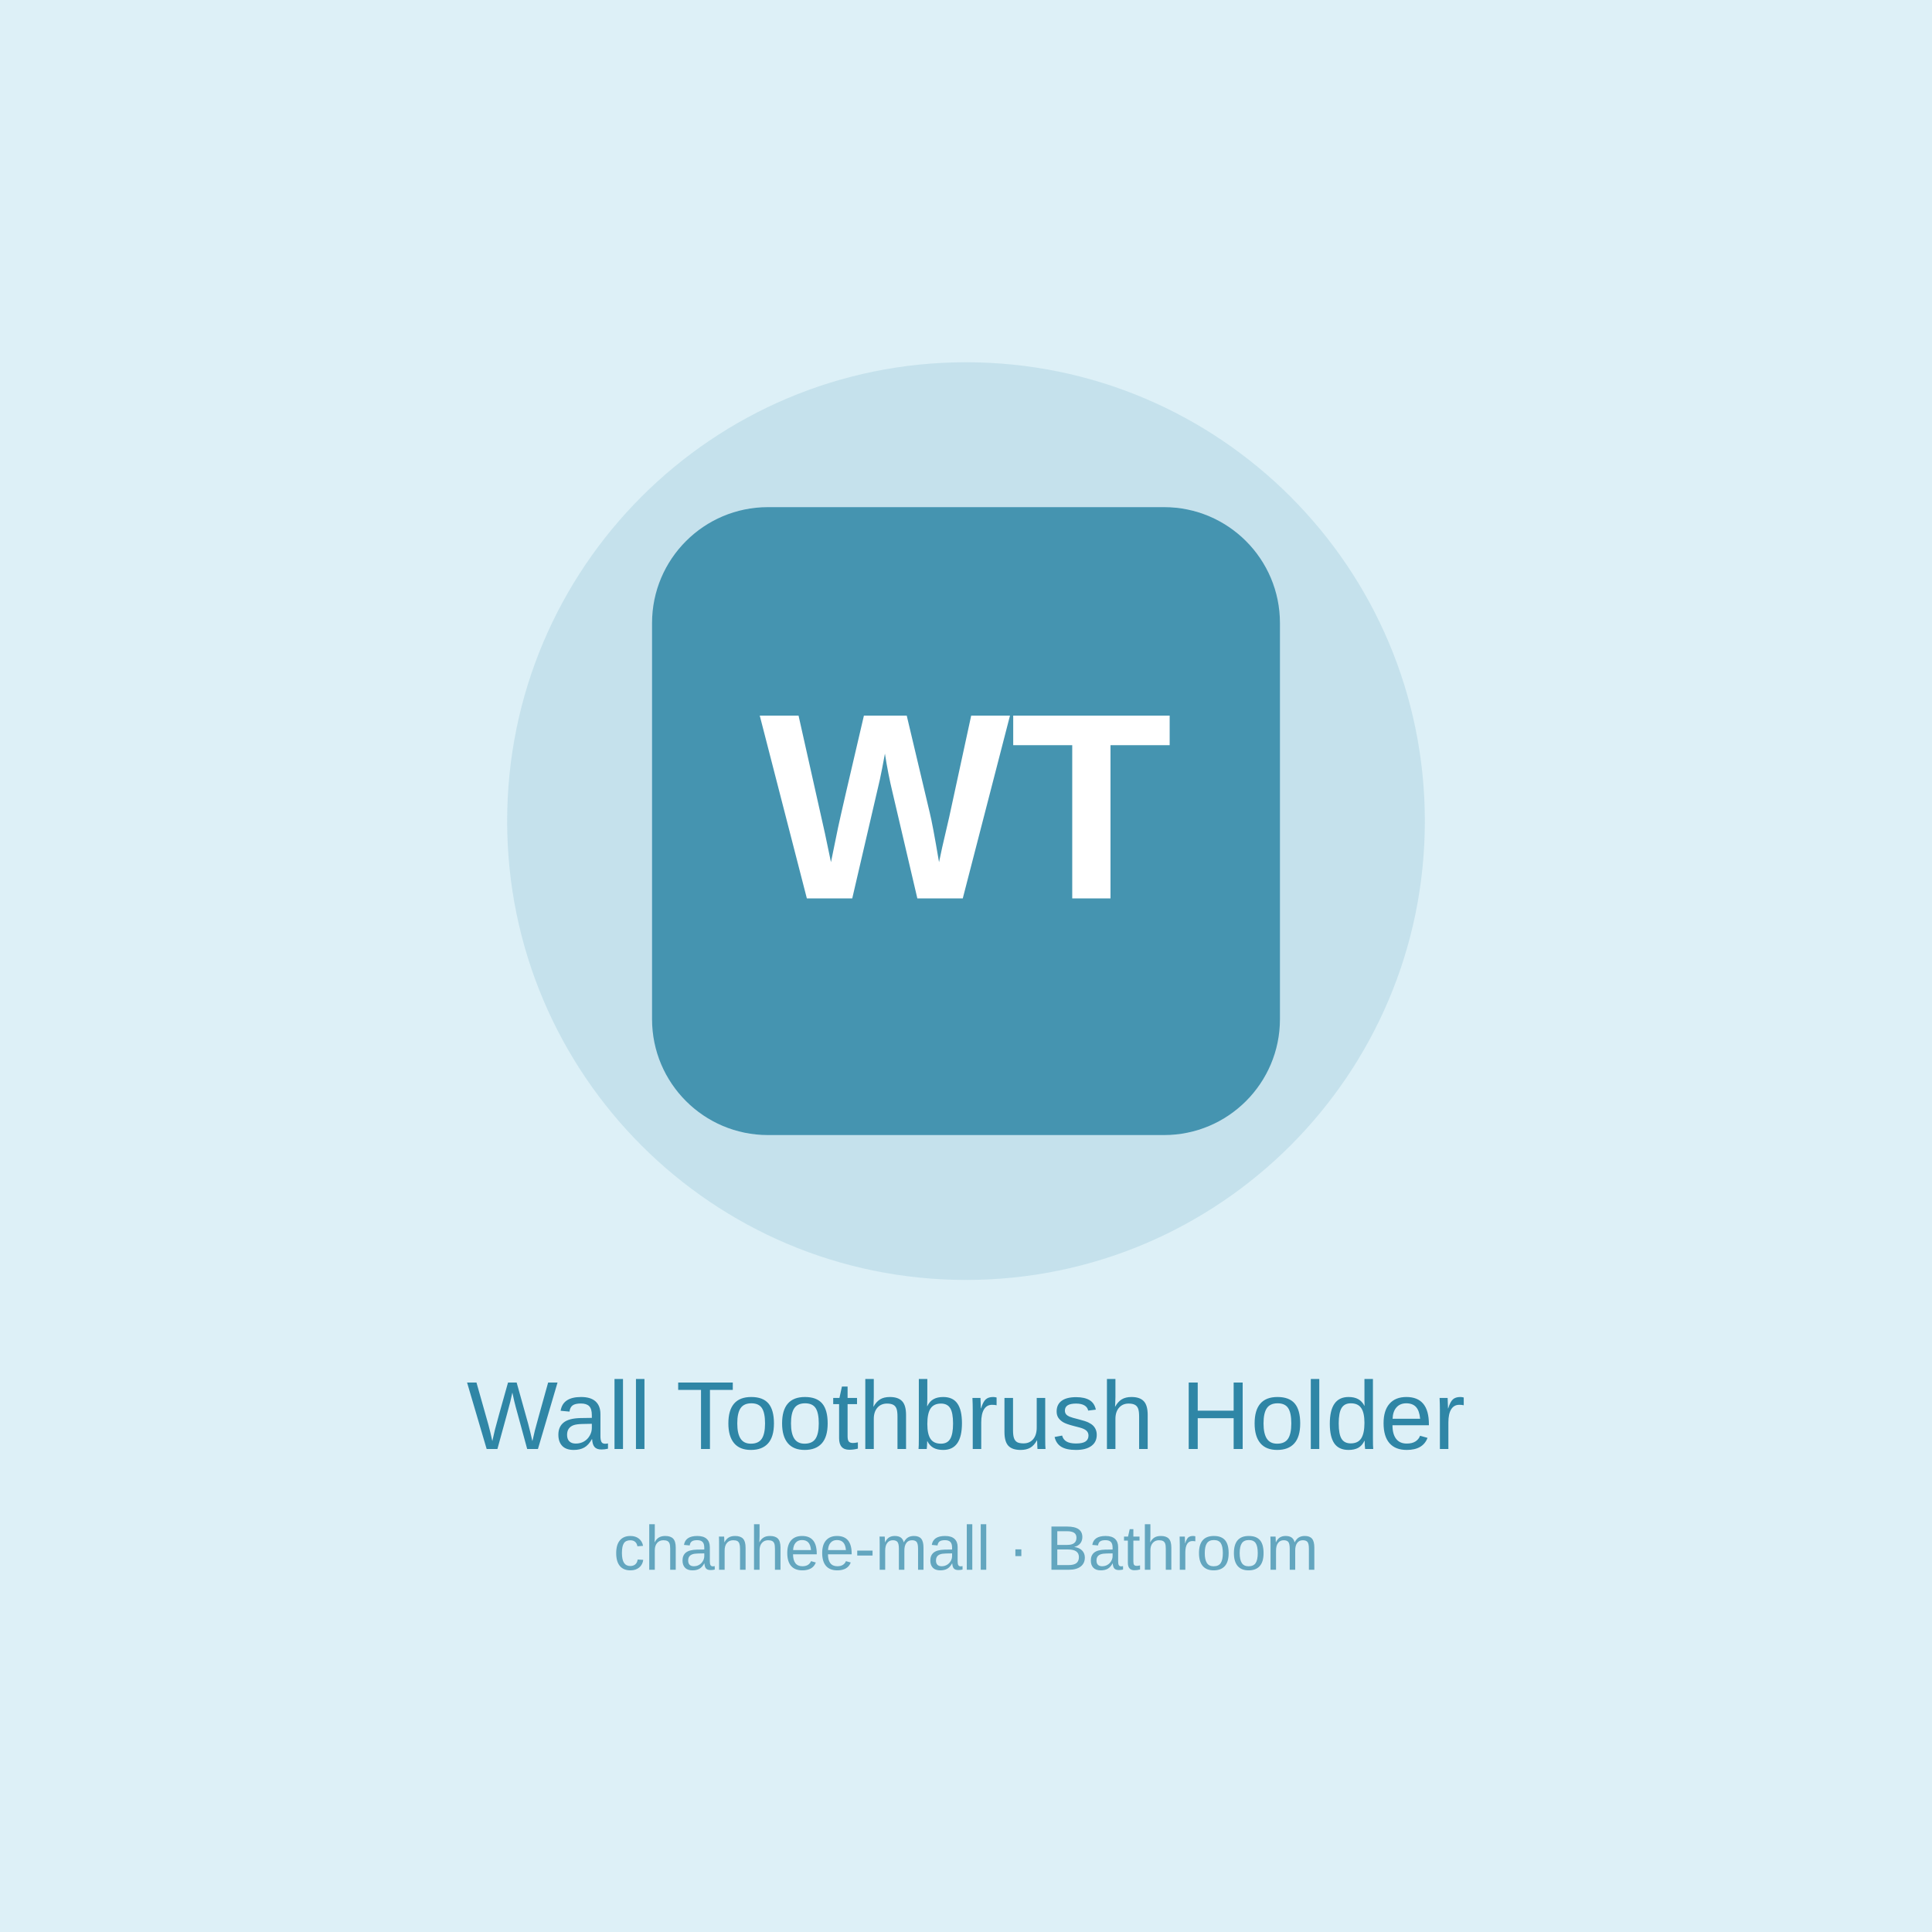
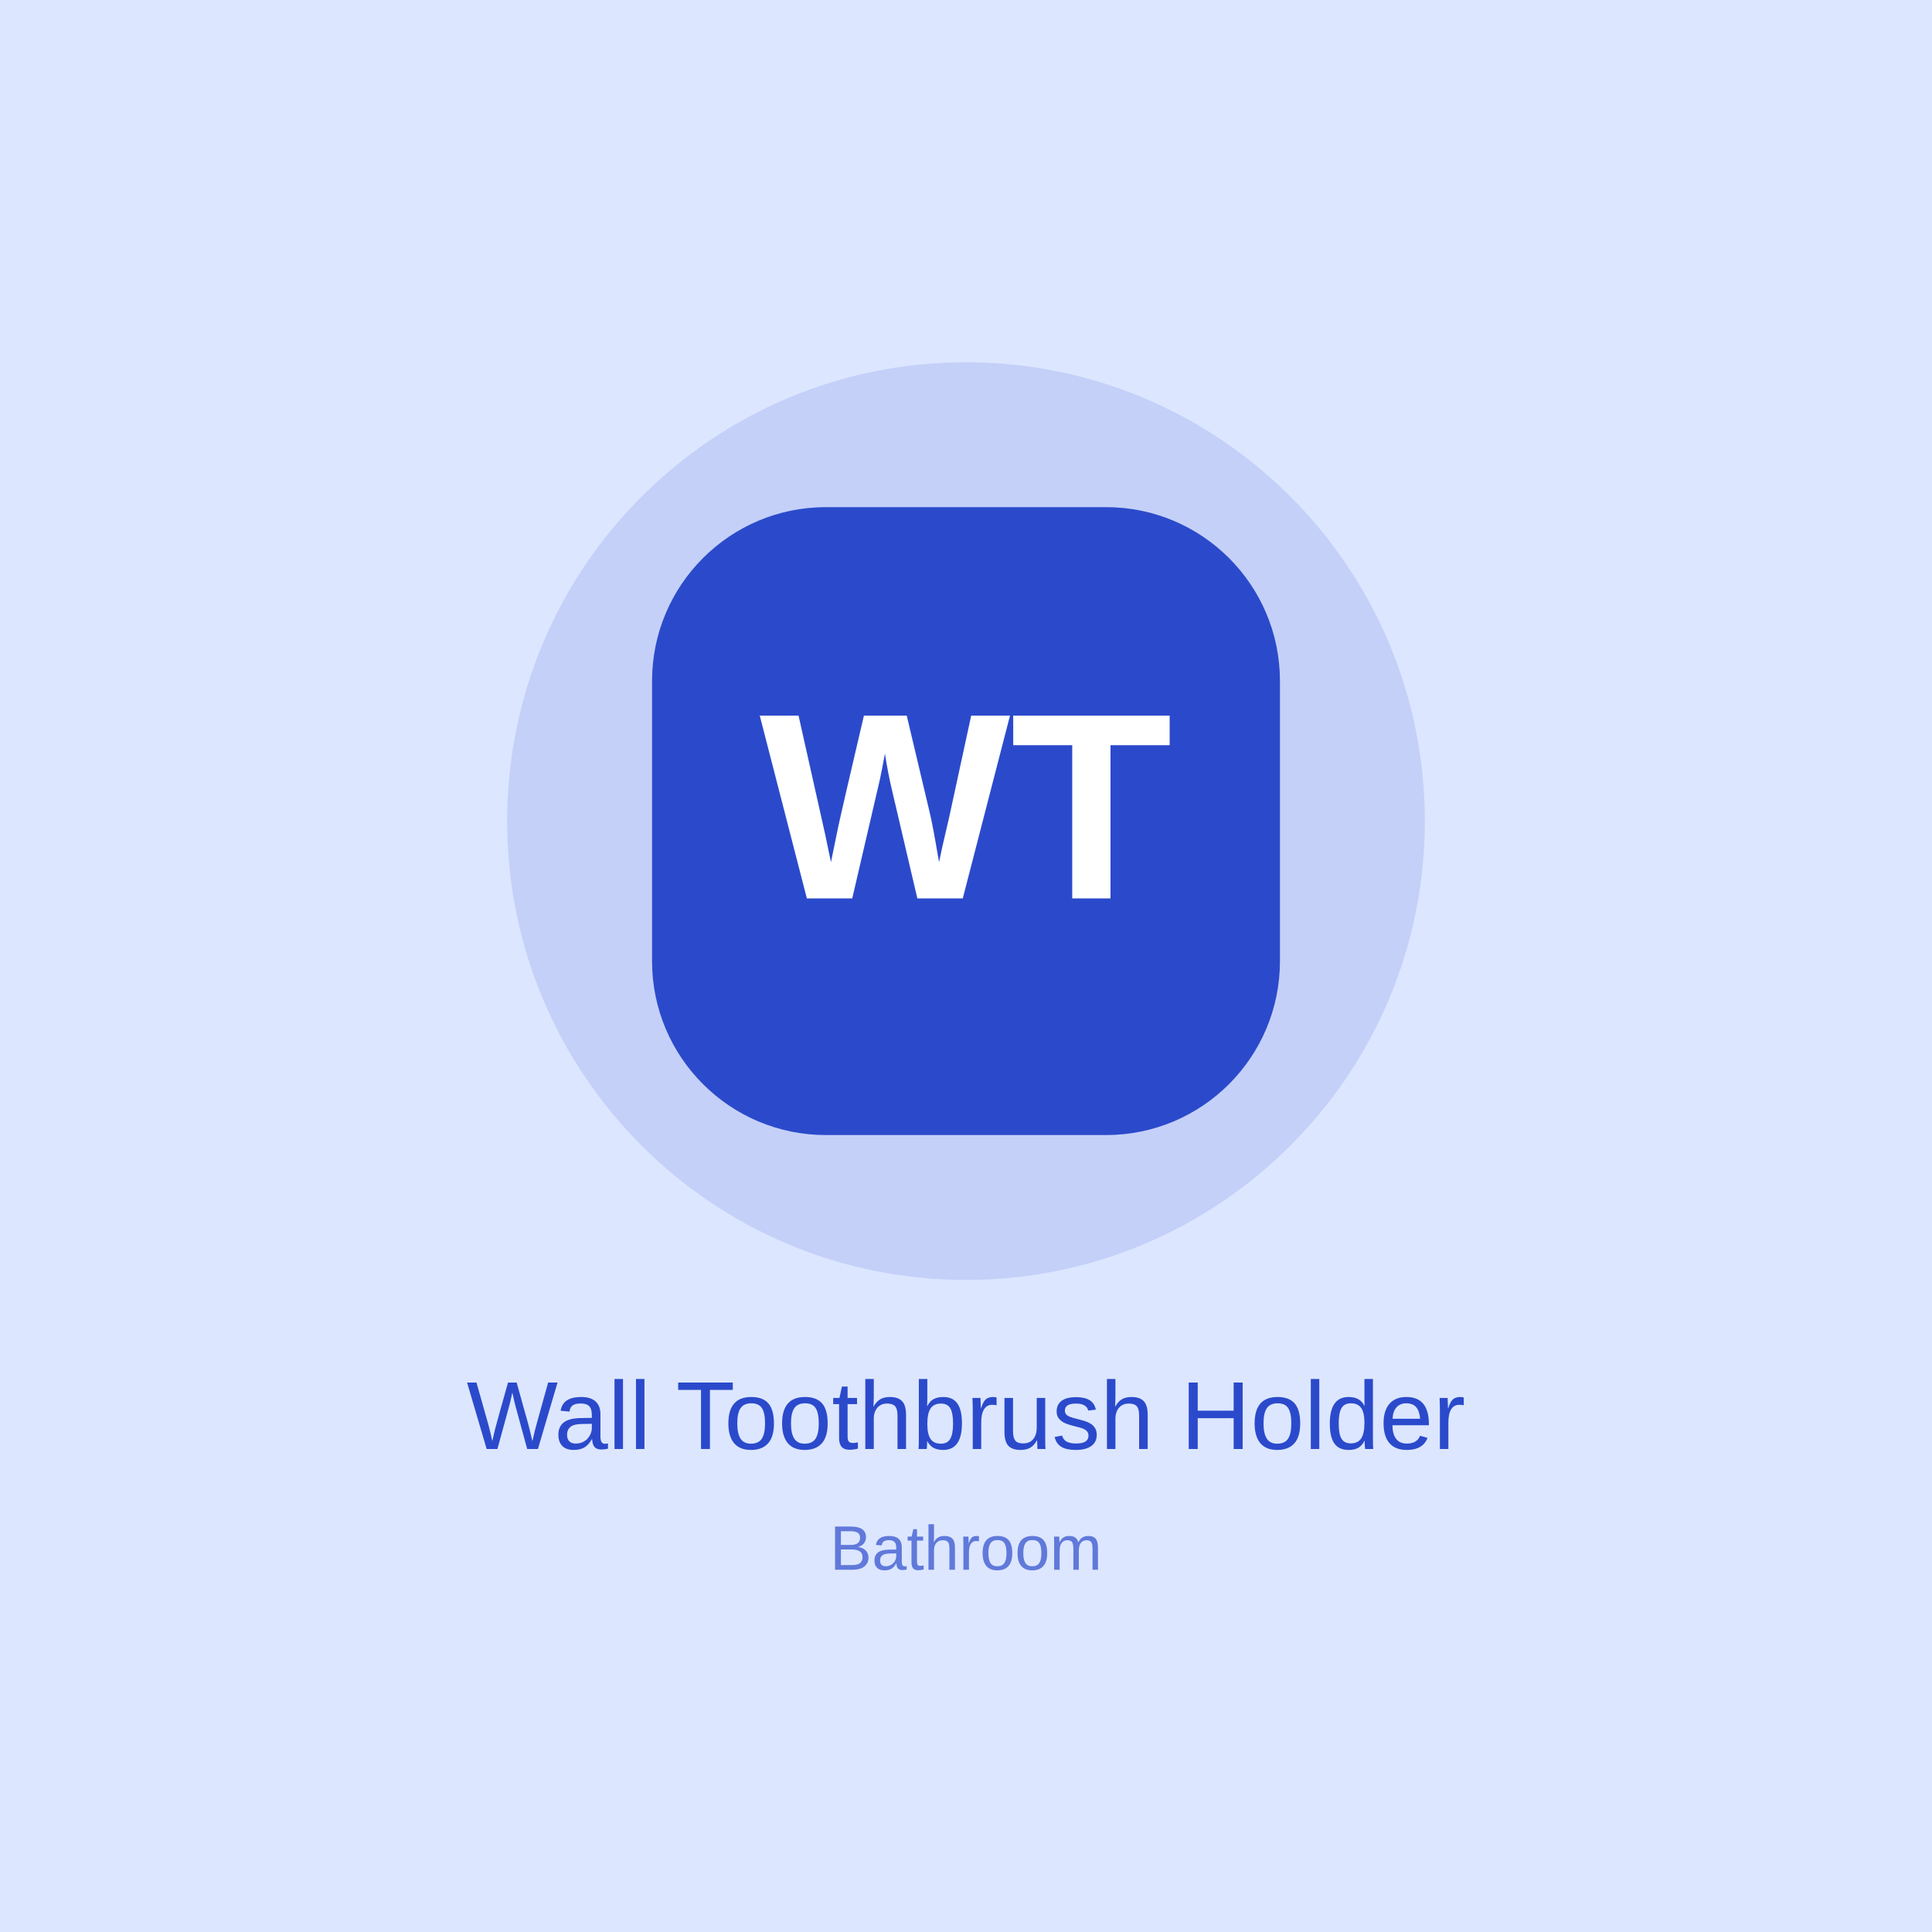
<svg xmlns="http://www.w3.org/2000/svg" viewBox="0 0 800 800" width="800" height="800" role="img" aria-label="Wall Toothbrush Holder">
-   <rect width="800" height="800" fill="#DDF0F7" />
-   <circle cx="400" cy="340" r="190" fill="#2F86A6" opacity="0.14" />
-   <rect x="270" y="210" width="260" height="260" rx="48" fill="#2F86A6" opacity="0.85" />
+   <rect width="800" height="800" fill="#DCE6FF" />
+   <circle cx="400" cy="340" r="190" fill="#2B4ACB" opacity="0.14" />
+   <rect x="270" y="210" width="260" height="260" rx="72" fill="#2B4ACB" />
  <text x="400" y="372" text-anchor="middle" font-family="Arial, Helvetica, sans-serif" font-size="110" font-weight="700" fill="#ffffff">WT</text>
-   <text x="400" y="600" text-anchor="middle" font-family="Arial, Helvetica, sans-serif" font-size="40" fill="#2F86A6">Wall Toothbrush Holder</text>
-   <text x="400" y="650" text-anchor="middle" font-family="Arial, Helvetica, sans-serif" font-size="26" fill="#2F86A6" opacity="0.7">chanhee-mall · Bathroom</text>
+   <text x="400" y="600" text-anchor="middle" font-family="Arial, Helvetica, sans-serif" font-size="40" fill="#2B4ACB">Wall Toothbrush Holder</text>
+   <text x="400" y="650" text-anchor="middle" font-family="Arial, Helvetica, sans-serif" font-size="26" fill="#2B4ACB" opacity="0.7">Bathroom</text>
</svg>
